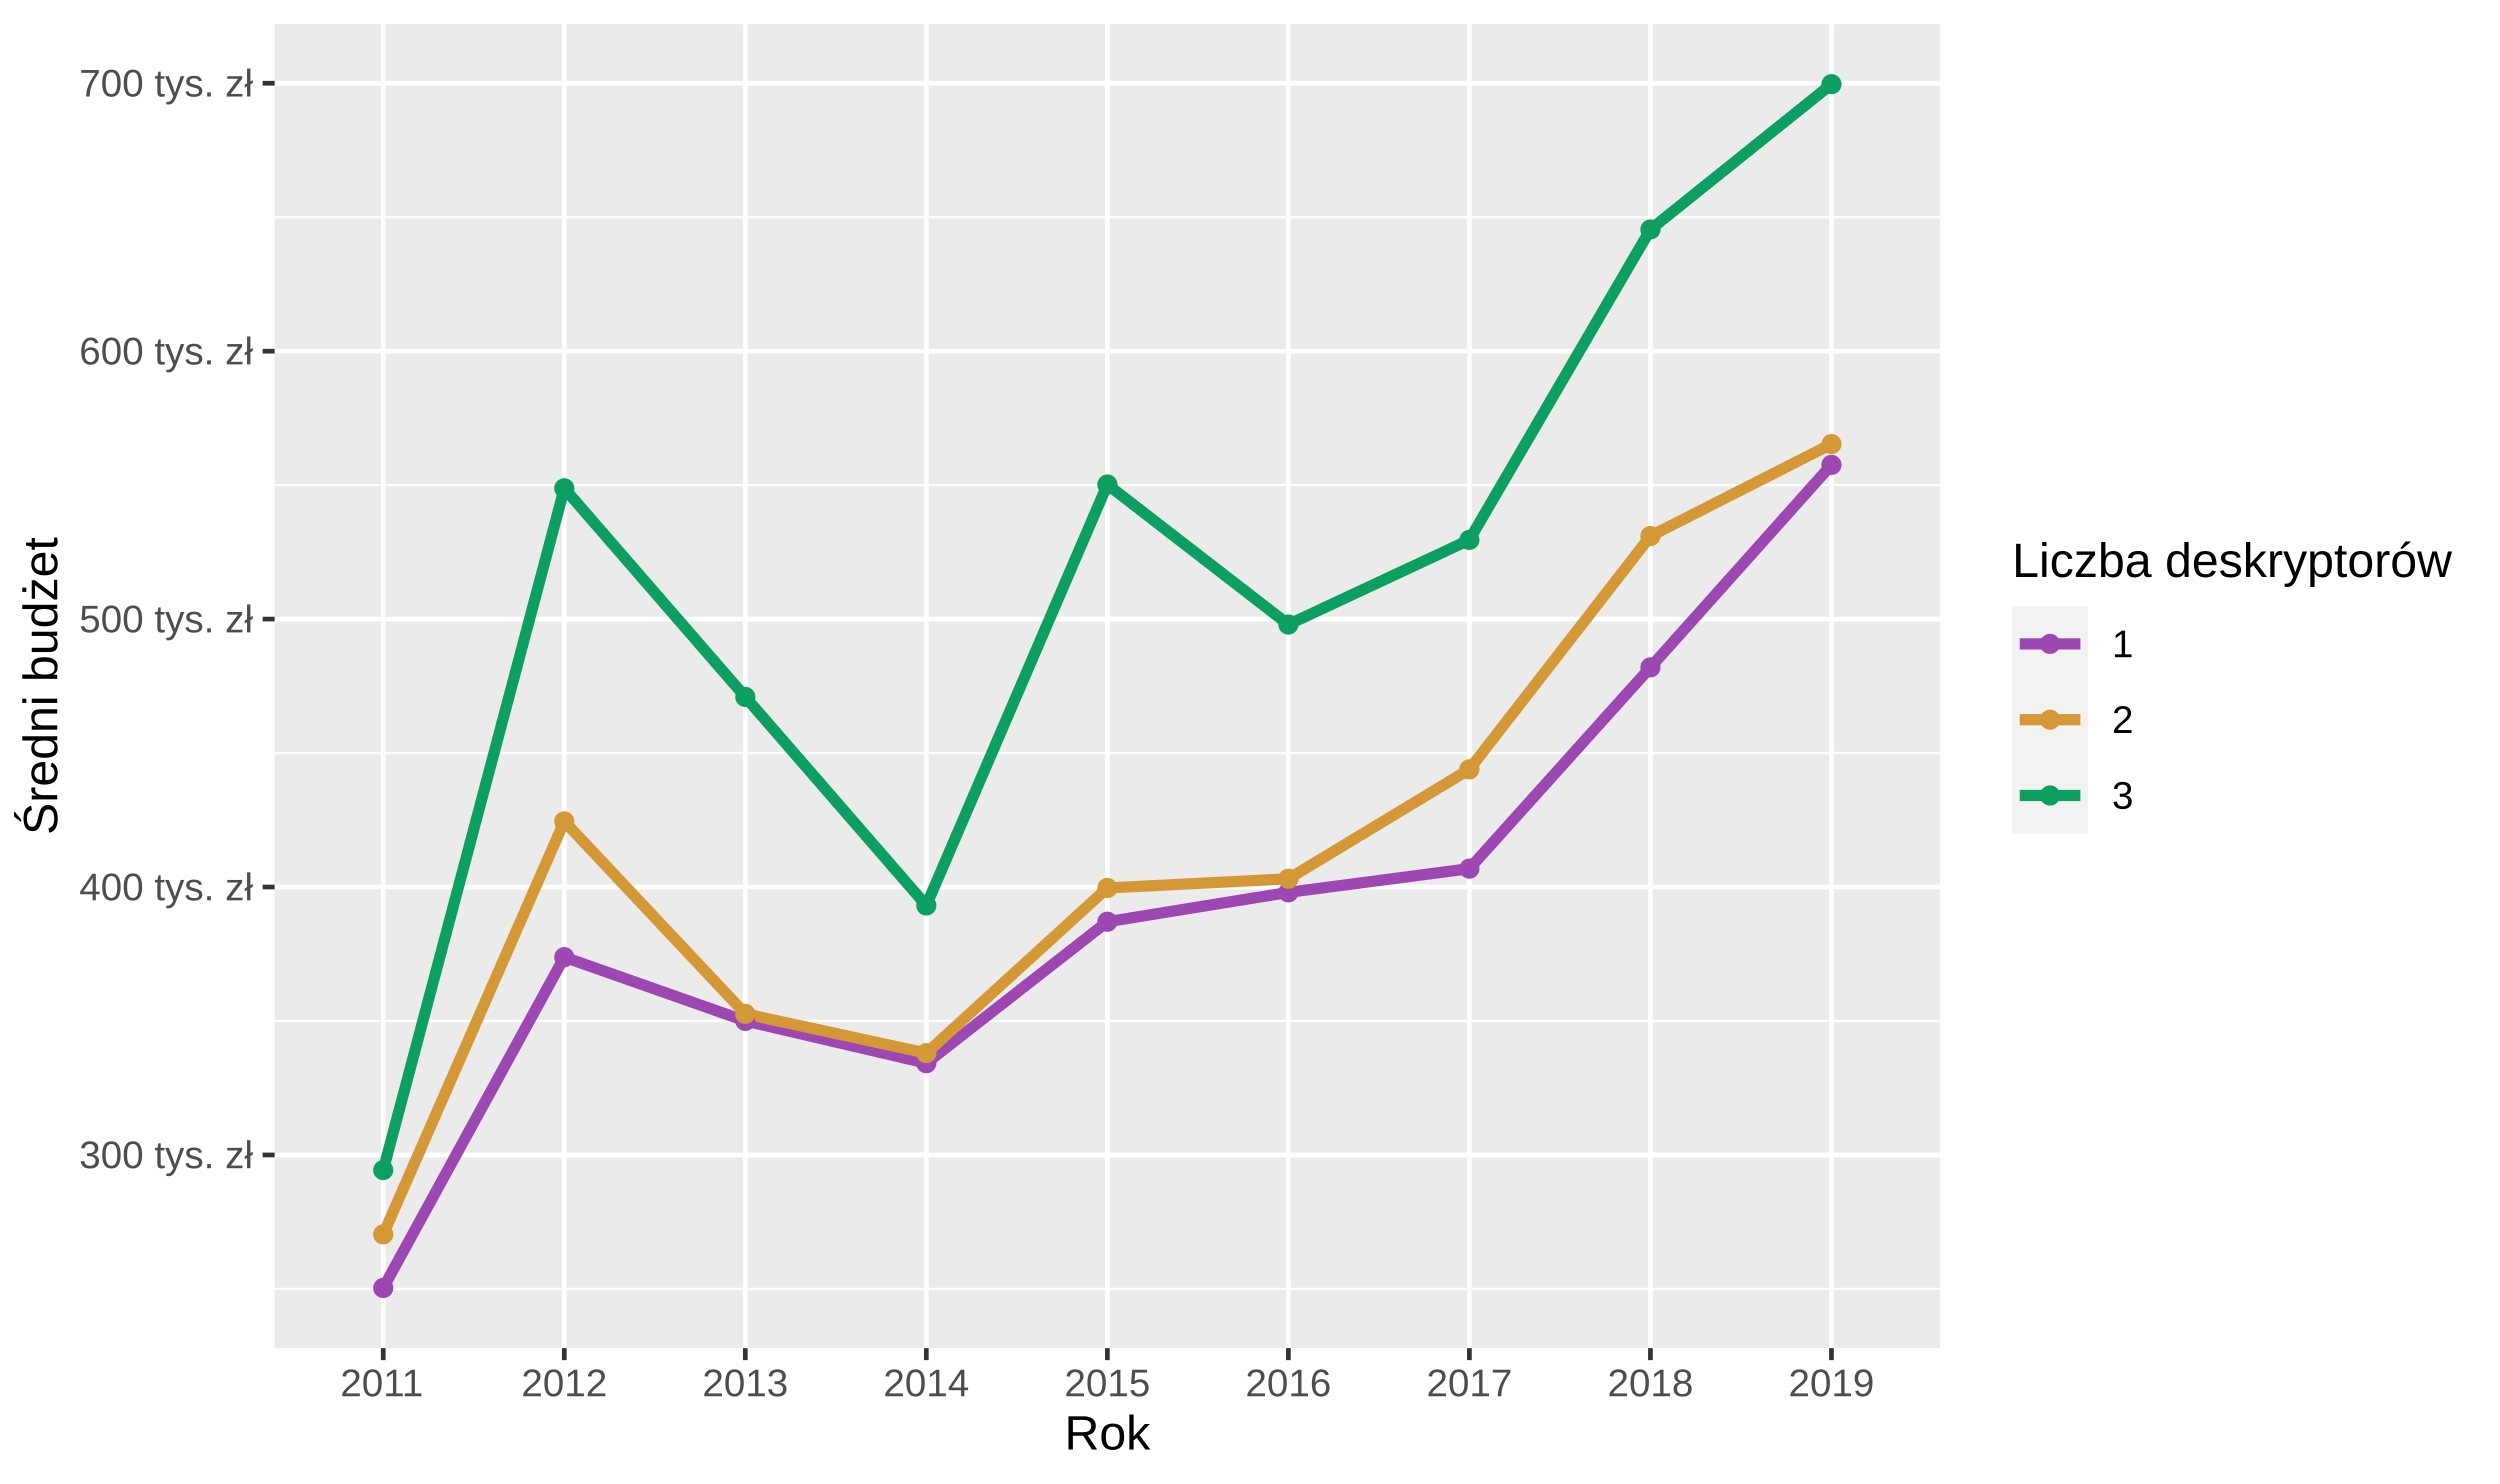
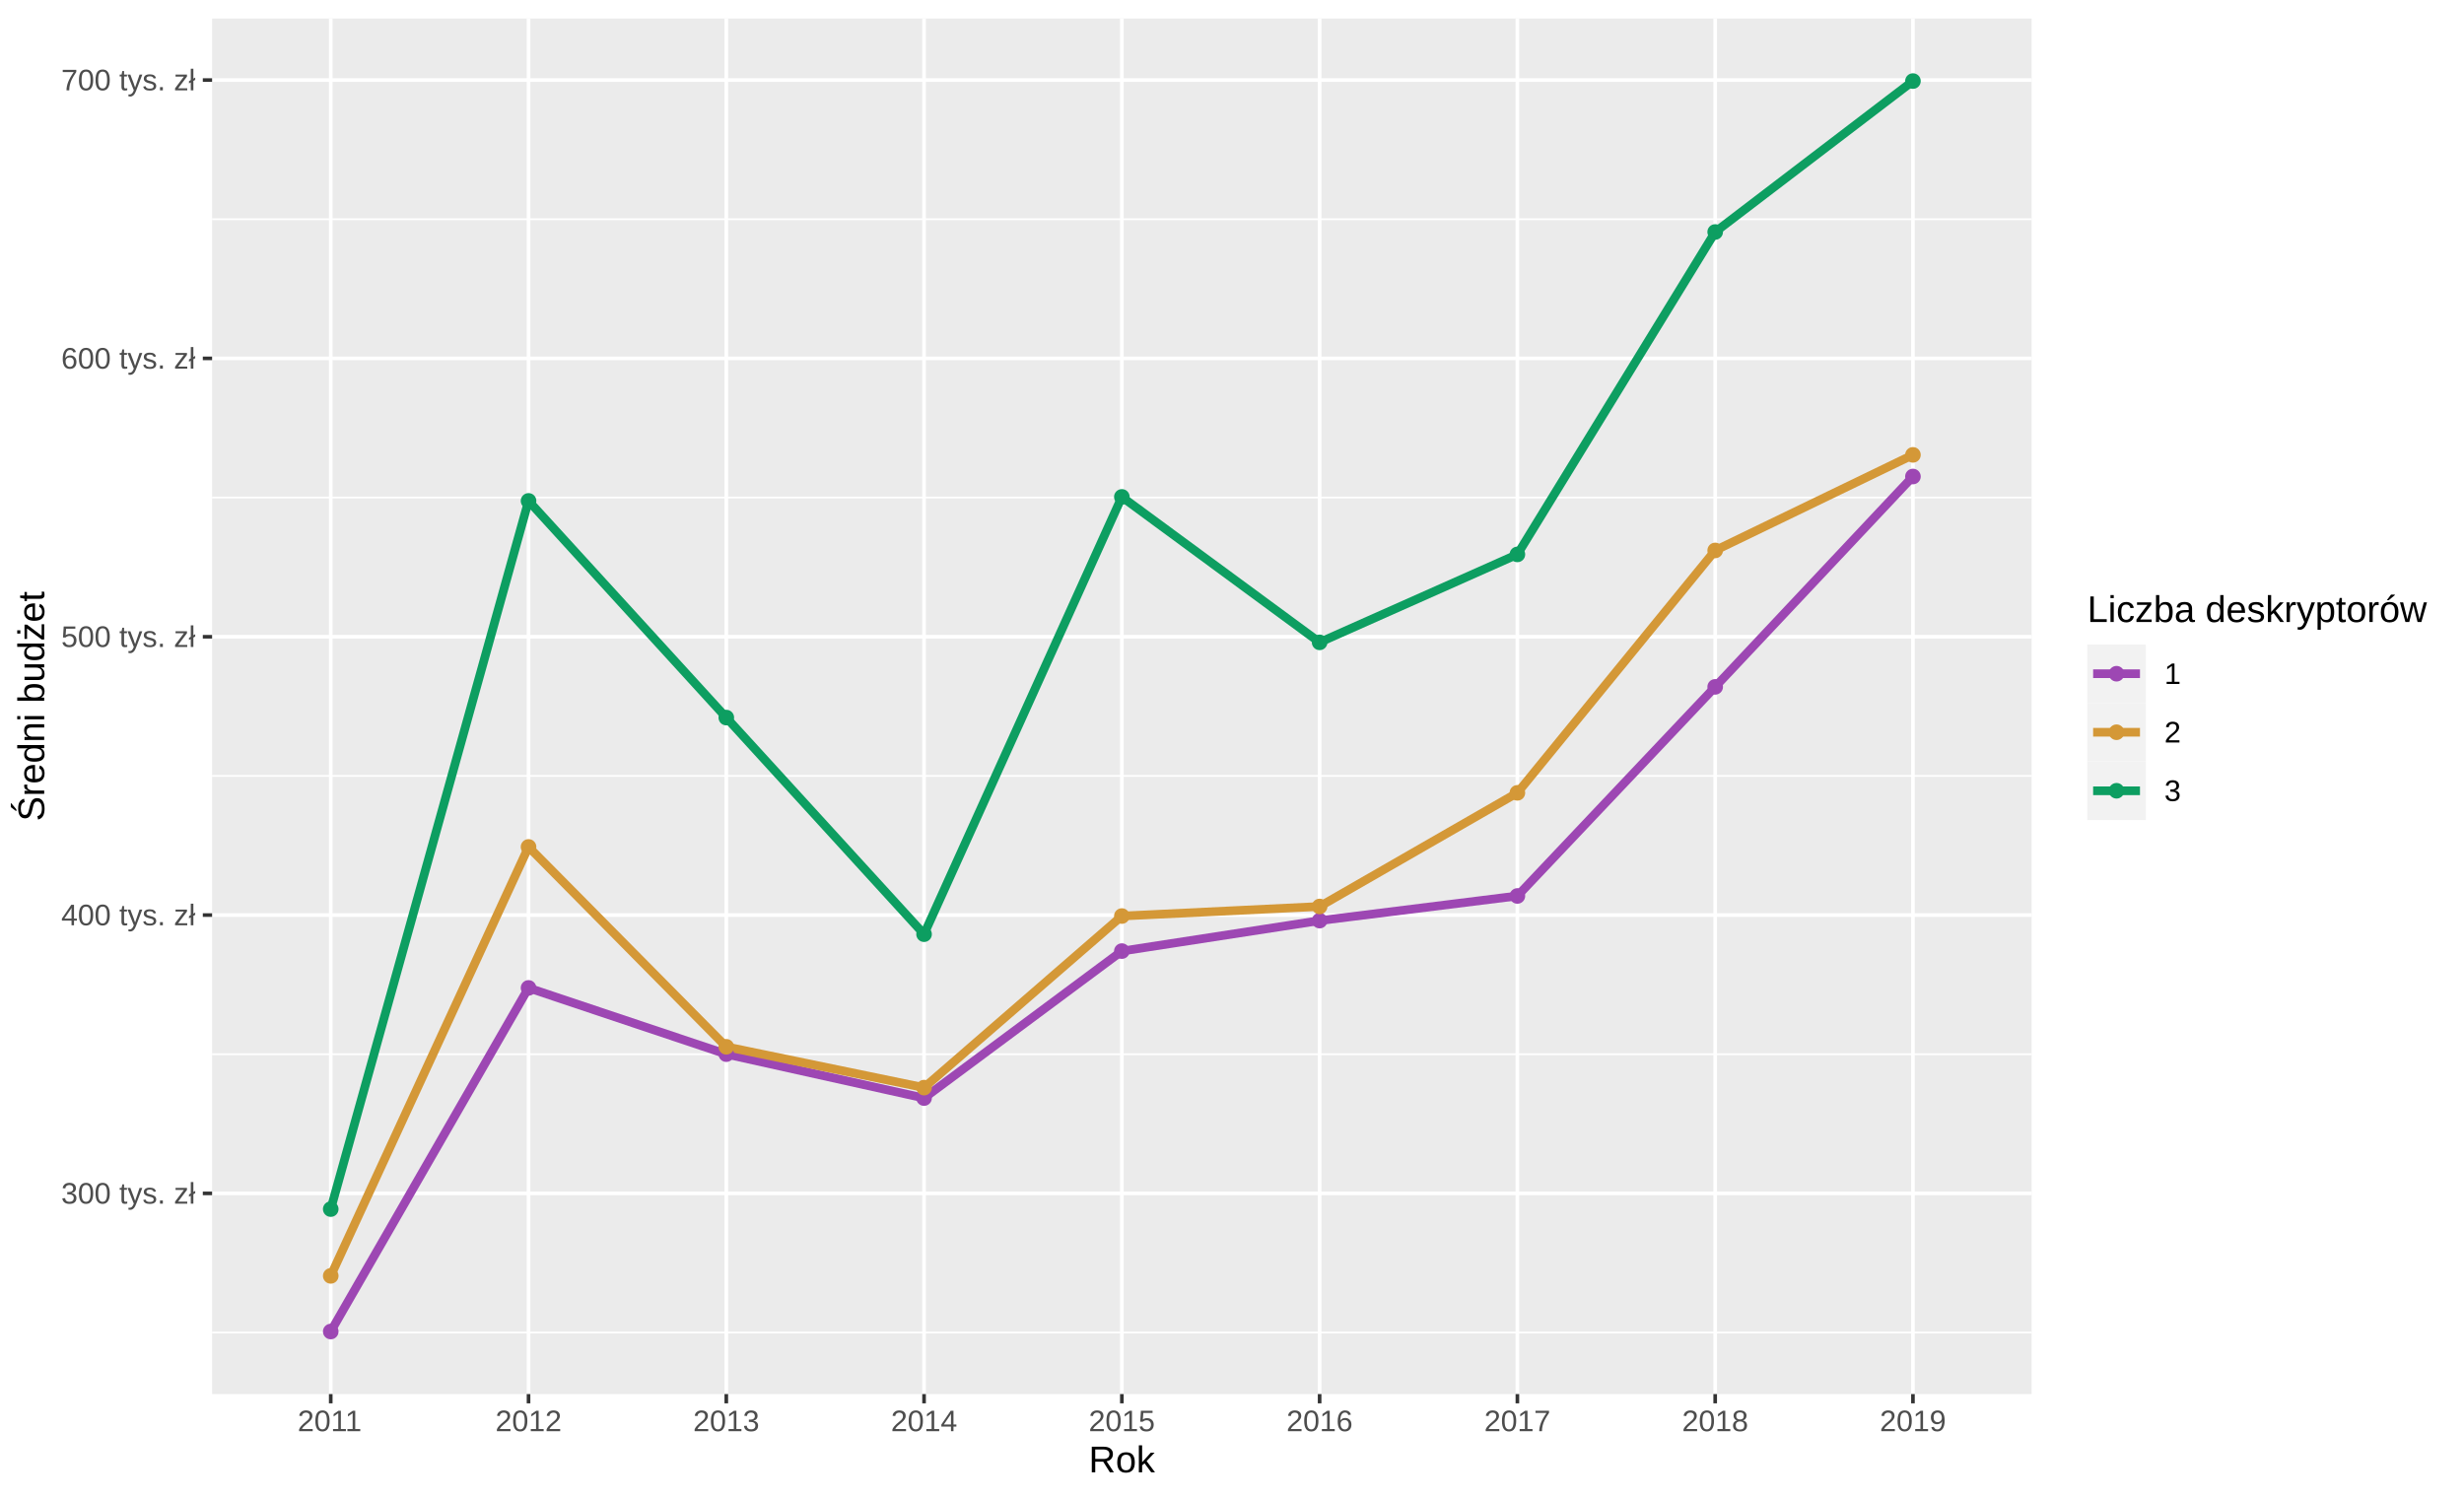
- <svg xmlns="http://www.w3.org/2000/svg" viewBox="0 0 570.00 338.25">
+ <svg xmlns="http://www.w3.org/2000/svg" viewBox="0 0 727.50 442.50">
  <defs>
    <style type="text/css">
    line, polyline, polygon, path, rect, circle {
      fill: none;
      stroke: #000000;
      stroke-linecap: round;
      stroke-linejoin: round;
      stroke-miterlimit: 10.00;
    }
  </style>
  </defs>
  <rect width="100%" height="100%" style="stroke: none; fill: #FFFFFF;" />
-   <rect x="0" y="0" width="570.00" height="338.25" style="stroke-width: 1.07; stroke: #FFFFFF; fill: #FFFFFF;" />
+   <rect x="0" y="0.00" width="727.50" height="442.50" style="stroke-width: 1.07; stroke: #FFFFFF; fill: #FFFFFF;" />
  <defs>
-     <clipPath id="cpNjIuNjJ8NDQyLjM0fDMwNy4zN3w1LjQ4">
-       <rect x="62.62" y="5.48" width="379.72" height="301.89" />
+     <clipPath id="cpNjIuNjJ8NTk5Ljg0fDQxMS42Mnw1LjQ4">
+       <rect x="62.62" y="5.48" width="537.22" height="406.14" />
    </clipPath>
  </defs>
-   <rect x="62.62" y="5.48" width="379.72" height="301.89" style="stroke-width: 1.07; stroke: none; fill: #EBEBEB;" clip-path="url(#cpNjIuNjJ8NDQyLjM0fDMwNy4zN3w1LjQ4)" />
-   <polyline points="62.62,293.87 442.34,293.87 " style="stroke-width: 0.53; stroke: #FFFFFF; stroke-linecap: butt;" clip-path="url(#cpNjIuNjJ8NDQyLjM0fDMwNy4zN3w1LjQ4)" />
-   <polyline points="62.62,232.78 442.34,232.78 " style="stroke-width: 0.53; stroke: #FFFFFF; stroke-linecap: butt;" clip-path="url(#cpNjIuNjJ8NDQyLjM0fDMwNy4zN3w1LjQ4)" />
-   <polyline points="62.62,171.70 442.34,171.70 " style="stroke-width: 0.53; stroke: #FFFFFF; stroke-linecap: butt;" clip-path="url(#cpNjIuNjJ8NDQyLjM0fDMwNy4zN3w1LjQ4)" />
-   <polyline points="62.62,110.61 442.34,110.61 " style="stroke-width: 0.53; stroke: #FFFFFF; stroke-linecap: butt;" clip-path="url(#cpNjIuNjJ8NDQyLjM0fDMwNy4zN3w1LjQ4)" />
-   <polyline points="62.62,49.52 442.34,49.52 " style="stroke-width: 0.53; stroke: #FFFFFF; stroke-linecap: butt;" clip-path="url(#cpNjIuNjJ8NDQyLjM0fDMwNy4zN3w1LjQ4)" />
-   <polyline points="62.62,263.33 442.34,263.33 " style="stroke-width: 1.07; stroke: #FFFFFF; stroke-linecap: butt;" clip-path="url(#cpNjIuNjJ8NDQyLjM0fDMwNy4zN3w1LjQ4)" />
-   <polyline points="62.62,202.24 442.34,202.24 " style="stroke-width: 1.07; stroke: #FFFFFF; stroke-linecap: butt;" clip-path="url(#cpNjIuNjJ8NDQyLjM0fDMwNy4zN3w1LjQ4)" />
-   <polyline points="62.62,141.15 442.34,141.15 " style="stroke-width: 1.07; stroke: #FFFFFF; stroke-linecap: butt;" clip-path="url(#cpNjIuNjJ8NDQyLjM0fDMwNy4zN3w1LjQ4)" />
-   <polyline points="62.62,80.07 442.34,80.07 " style="stroke-width: 1.07; stroke: #FFFFFF; stroke-linecap: butt;" clip-path="url(#cpNjIuNjJ8NDQyLjM0fDMwNy4zN3w1LjQ4)" />
-   <polyline points="62.62,18.98 442.34,18.98 " style="stroke-width: 1.07; stroke: #FFFFFF; stroke-linecap: butt;" clip-path="url(#cpNjIuNjJ8NDQyLjM0fDMwNy4zN3w1LjQ4)" />
-   <polyline points="87.38,307.37 87.38,5.48 " style="stroke-width: 1.07; stroke: #FFFFFF; stroke-linecap: butt;" clip-path="url(#cpNjIuNjJ8NDQyLjM0fDMwNy4zN3w1LjQ4)" />
-   <polyline points="128.66,307.37 128.66,5.48 " style="stroke-width: 1.07; stroke: #FFFFFF; stroke-linecap: butt;" clip-path="url(#cpNjIuNjJ8NDQyLjM0fDMwNy4zN3w1LjQ4)" />
-   <polyline points="169.93,307.37 169.93,5.48 " style="stroke-width: 1.07; stroke: #FFFFFF; stroke-linecap: butt;" clip-path="url(#cpNjIuNjJ8NDQyLjM0fDMwNy4zN3w1LjQ4)" />
-   <polyline points="211.20,307.37 211.20,5.48 " style="stroke-width: 1.07; stroke: #FFFFFF; stroke-linecap: butt;" clip-path="url(#cpNjIuNjJ8NDQyLjM0fDMwNy4zN3w1LjQ4)" />
-   <polyline points="252.48,307.37 252.48,5.48 " style="stroke-width: 1.07; stroke: #FFFFFF; stroke-linecap: butt;" clip-path="url(#cpNjIuNjJ8NDQyLjM0fDMwNy4zN3w1LjQ4)" />
-   <polyline points="293.75,307.37 293.75,5.48 " style="stroke-width: 1.07; stroke: #FFFFFF; stroke-linecap: butt;" clip-path="url(#cpNjIuNjJ8NDQyLjM0fDMwNy4zN3w1LjQ4)" />
-   <polyline points="335.02,307.37 335.02,5.48 " style="stroke-width: 1.07; stroke: #FFFFFF; stroke-linecap: butt;" clip-path="url(#cpNjIuNjJ8NDQyLjM0fDMwNy4zN3w1LjQ4)" />
-   <polyline points="376.30,307.37 376.30,5.48 " style="stroke-width: 1.07; stroke: #FFFFFF; stroke-linecap: butt;" clip-path="url(#cpNjIuNjJ8NDQyLjM0fDMwNy4zN3w1LjQ4)" />
-   <polyline points="417.57,307.37 417.57,5.48 " style="stroke-width: 1.07; stroke: #FFFFFF; stroke-linecap: butt;" clip-path="url(#cpNjIuNjJ8NDQyLjM0fDMwNy4zN3w1LjQ4)" />
-   <polyline points="87.38,293.65 128.66,218.23 169.93,232.77 211.20,242.41 252.48,210.15 293.75,203.46 335.02,198.05 376.30,152.16 417.57,105.99 " style="stroke-width: 2.56; stroke: #9D47B3; stroke-linecap: butt;" clip-path="url(#cpNjIuNjJ8NDQyLjM0fDMwNy4zN3w1LjQ4)" />
-   <polyline points="87.38,281.44 128.66,187.28 169.93,231.16 211.20,240.12 252.48,202.46 293.75,200.36 335.02,175.41 376.30,122.22 417.57,101.24 " style="stroke-width: 2.56; stroke: #D49837; stroke-linecap: butt;" clip-path="url(#cpNjIuNjJ8NDQyLjM0fDMwNy4zN3w1LjQ4)" />
-   <polyline points="87.38,266.77 128.66,111.34 169.93,158.90 211.20,206.44 252.48,110.47 293.75,142.39 335.02,123.09 376.30,52.32 417.57,19.20 " style="stroke-width: 2.56; stroke: #0D9E61; stroke-linecap: butt;" clip-path="url(#cpNjIuNjJ8NDQyLjM0fDMwNy4zN3w1LjQ4)" />
-   <circle cx="87.38" cy="293.65" r="1.95" style="stroke-width: 0.71; stroke: #9D47B3; fill: #9D47B3;" clip-path="url(#cpNjIuNjJ8NDQyLjM0fDMwNy4zN3w1LjQ4)" />
-   <circle cx="87.38" cy="281.44" r="1.95" style="stroke-width: 0.71; stroke: #D49837; fill: #D49837;" clip-path="url(#cpNjIuNjJ8NDQyLjM0fDMwNy4zN3w1LjQ4)" />
-   <circle cx="87.38" cy="266.77" r="1.95" style="stroke-width: 0.71; stroke: #0D9E61; fill: #0D9E61;" clip-path="url(#cpNjIuNjJ8NDQyLjM0fDMwNy4zN3w1LjQ4)" />
-   <circle cx="128.66" cy="218.23" r="1.95" style="stroke-width: 0.71; stroke: #9D47B3; fill: #9D47B3;" clip-path="url(#cpNjIuNjJ8NDQyLjM0fDMwNy4zN3w1LjQ4)" />
-   <circle cx="128.66" cy="187.28" r="1.95" style="stroke-width: 0.71; stroke: #D49837; fill: #D49837;" clip-path="url(#cpNjIuNjJ8NDQyLjM0fDMwNy4zN3w1LjQ4)" />
-   <circle cx="128.66" cy="111.34" r="1.95" style="stroke-width: 0.71; stroke: #0D9E61; fill: #0D9E61;" clip-path="url(#cpNjIuNjJ8NDQyLjM0fDMwNy4zN3w1LjQ4)" />
-   <circle cx="169.93" cy="232.77" r="1.95" style="stroke-width: 0.71; stroke: #9D47B3; fill: #9D47B3;" clip-path="url(#cpNjIuNjJ8NDQyLjM0fDMwNy4zN3w1LjQ4)" />
-   <circle cx="169.93" cy="231.16" r="1.95" style="stroke-width: 0.71; stroke: #D49837; fill: #D49837;" clip-path="url(#cpNjIuNjJ8NDQyLjM0fDMwNy4zN3w1LjQ4)" />
-   <circle cx="169.93" cy="158.90" r="1.95" style="stroke-width: 0.71; stroke: #0D9E61; fill: #0D9E61;" clip-path="url(#cpNjIuNjJ8NDQyLjM0fDMwNy4zN3w1LjQ4)" />
-   <circle cx="211.20" cy="242.41" r="1.95" style="stroke-width: 0.71; stroke: #9D47B3; fill: #9D47B3;" clip-path="url(#cpNjIuNjJ8NDQyLjM0fDMwNy4zN3w1LjQ4)" />
-   <circle cx="211.20" cy="240.12" r="1.95" style="stroke-width: 0.71; stroke: #D49837; fill: #D49837;" clip-path="url(#cpNjIuNjJ8NDQyLjM0fDMwNy4zN3w1LjQ4)" />
-   <circle cx="211.20" cy="206.44" r="1.95" style="stroke-width: 0.71; stroke: #0D9E61; fill: #0D9E61;" clip-path="url(#cpNjIuNjJ8NDQyLjM0fDMwNy4zN3w1LjQ4)" />
-   <circle cx="252.48" cy="210.15" r="1.95" style="stroke-width: 0.71; stroke: #9D47B3; fill: #9D47B3;" clip-path="url(#cpNjIuNjJ8NDQyLjM0fDMwNy4zN3w1LjQ4)" />
-   <circle cx="252.48" cy="202.46" r="1.95" style="stroke-width: 0.71; stroke: #D49837; fill: #D49837;" clip-path="url(#cpNjIuNjJ8NDQyLjM0fDMwNy4zN3w1LjQ4)" />
-   <circle cx="252.48" cy="110.47" r="1.95" style="stroke-width: 0.71; stroke: #0D9E61; fill: #0D9E61;" clip-path="url(#cpNjIuNjJ8NDQyLjM0fDMwNy4zN3w1LjQ4)" />
-   <circle cx="293.75" cy="203.46" r="1.95" style="stroke-width: 0.71; stroke: #9D47B3; fill: #9D47B3;" clip-path="url(#cpNjIuNjJ8NDQyLjM0fDMwNy4zN3w1LjQ4)" />
-   <circle cx="293.75" cy="200.36" r="1.95" style="stroke-width: 0.71; stroke: #D49837; fill: #D49837;" clip-path="url(#cpNjIuNjJ8NDQyLjM0fDMwNy4zN3w1LjQ4)" />
-   <circle cx="293.75" cy="142.39" r="1.95" style="stroke-width: 0.71; stroke: #0D9E61; fill: #0D9E61;" clip-path="url(#cpNjIuNjJ8NDQyLjM0fDMwNy4zN3w1LjQ4)" />
-   <circle cx="335.02" cy="198.05" r="1.95" style="stroke-width: 0.71; stroke: #9D47B3; fill: #9D47B3;" clip-path="url(#cpNjIuNjJ8NDQyLjM0fDMwNy4zN3w1LjQ4)" />
-   <circle cx="335.02" cy="175.41" r="1.95" style="stroke-width: 0.71; stroke: #D49837; fill: #D49837;" clip-path="url(#cpNjIuNjJ8NDQyLjM0fDMwNy4zN3w1LjQ4)" />
-   <circle cx="335.02" cy="123.09" r="1.95" style="stroke-width: 0.71; stroke: #0D9E61; fill: #0D9E61;" clip-path="url(#cpNjIuNjJ8NDQyLjM0fDMwNy4zN3w1LjQ4)" />
-   <circle cx="376.30" cy="152.16" r="1.95" style="stroke-width: 0.71; stroke: #9D47B3; fill: #9D47B3;" clip-path="url(#cpNjIuNjJ8NDQyLjM0fDMwNy4zN3w1LjQ4)" />
-   <circle cx="376.30" cy="122.22" r="1.95" style="stroke-width: 0.71; stroke: #D49837; fill: #D49837;" clip-path="url(#cpNjIuNjJ8NDQyLjM0fDMwNy4zN3w1LjQ4)" />
-   <circle cx="376.30" cy="52.32" r="1.95" style="stroke-width: 0.71; stroke: #0D9E61; fill: #0D9E61;" clip-path="url(#cpNjIuNjJ8NDQyLjM0fDMwNy4zN3w1LjQ4)" />
-   <circle cx="417.57" cy="105.99" r="1.95" style="stroke-width: 0.71; stroke: #9D47B3; fill: #9D47B3;" clip-path="url(#cpNjIuNjJ8NDQyLjM0fDMwNy4zN3w1LjQ4)" />
-   <circle cx="417.57" cy="101.24" r="1.95" style="stroke-width: 0.71; stroke: #D49837; fill: #D49837;" clip-path="url(#cpNjIuNjJ8NDQyLjM0fDMwNy4zN3w1LjQ4)" />
-   <circle cx="417.57" cy="19.20" r="1.95" style="stroke-width: 0.71; stroke: #0D9E61; fill: #0D9E61;" clip-path="url(#cpNjIuNjJ8NDQyLjM0fDMwNy4zN3w1LjQ4)" />
+   <rect x="62.62" y="5.48" width="537.22" height="406.14" style="stroke-width: 1.07; stroke: none; fill: #EBEBEB;" clip-path="url(#cpNjIuNjJ8NTk5Ljg0fDQxMS42Mnw1LjQ4)" />
+   <polyline points="62.62,393.46 599.84,393.46 " style="stroke-width: 0.53; stroke: #FFFFFF; stroke-linecap: butt;" clip-path="url(#cpNjIuNjJ8NTk5Ljg0fDQxMS42Mnw1LjQ4)" />
+   <polyline points="62.62,311.28 599.84,311.28 " style="stroke-width: 0.53; stroke: #FFFFFF; stroke-linecap: butt;" clip-path="url(#cpNjIuNjJ8NTk5Ljg0fDQxMS42Mnw1LjQ4)" />
+   <polyline points="62.62,229.10 599.84,229.10 " style="stroke-width: 0.53; stroke: #FFFFFF; stroke-linecap: butt;" clip-path="url(#cpNjIuNjJ8NTk5Ljg0fDQxMS42Mnw1LjQ4)" />
+   <polyline points="62.62,146.91 599.84,146.91 " style="stroke-width: 0.53; stroke: #FFFFFF; stroke-linecap: butt;" clip-path="url(#cpNjIuNjJ8NTk5Ljg0fDQxMS42Mnw1LjQ4)" />
+   <polyline points="62.62,64.73 599.84,64.73 " style="stroke-width: 0.53; stroke: #FFFFFF; stroke-linecap: butt;" clip-path="url(#cpNjIuNjJ8NTk5Ljg0fDQxMS42Mnw1LjQ4)" />
+   <polyline points="62.62,352.37 599.84,352.37 " style="stroke-width: 1.07; stroke: #FFFFFF; stroke-linecap: butt;" clip-path="url(#cpNjIuNjJ8NTk5Ljg0fDQxMS42Mnw1LjQ4)" />
+   <polyline points="62.62,270.19 599.84,270.19 " style="stroke-width: 1.07; stroke: #FFFFFF; stroke-linecap: butt;" clip-path="url(#cpNjIuNjJ8NTk5Ljg0fDQxMS42Mnw1LjQ4)" />
+   <polyline points="62.62,188.01 599.84,188.01 " style="stroke-width: 1.07; stroke: #FFFFFF; stroke-linecap: butt;" clip-path="url(#cpNjIuNjJ8NTk5Ljg0fDQxMS42Mnw1LjQ4)" />
+   <polyline points="62.62,105.82 599.84,105.82 " style="stroke-width: 1.07; stroke: #FFFFFF; stroke-linecap: butt;" clip-path="url(#cpNjIuNjJ8NTk5Ljg0fDQxMS42Mnw1LjQ4)" />
+   <polyline points="62.62,23.64 599.84,23.64 " style="stroke-width: 1.07; stroke: #FFFFFF; stroke-linecap: butt;" clip-path="url(#cpNjIuNjJ8NTk5Ljg0fDQxMS42Mnw1LjQ4)" />
+   <polyline points="97.65,411.62 97.65,5.48 " style="stroke-width: 1.07; stroke: #FFFFFF; stroke-linecap: butt;" clip-path="url(#cpNjIuNjJ8NTk5Ljg0fDQxMS42Mnw1LjQ4)" />
+   <polyline points="156.05,411.62 156.05,5.48 " style="stroke-width: 1.07; stroke: #FFFFFF; stroke-linecap: butt;" clip-path="url(#cpNjIuNjJ8NTk5Ljg0fDQxMS42Mnw1LjQ4)" />
+   <polyline points="214.44,411.62 214.44,5.48 " style="stroke-width: 1.07; stroke: #FFFFFF; stroke-linecap: butt;" clip-path="url(#cpNjIuNjJ8NTk5Ljg0fDQxMS42Mnw1LjQ4)" />
+   <polyline points="272.83,411.62 272.83,5.48 " style="stroke-width: 1.07; stroke: #FFFFFF; stroke-linecap: butt;" clip-path="url(#cpNjIuNjJ8NTk5Ljg0fDQxMS42Mnw1LjQ4)" />
+   <polyline points="331.23,411.62 331.23,5.48 " style="stroke-width: 1.07; stroke: #FFFFFF; stroke-linecap: butt;" clip-path="url(#cpNjIuNjJ8NTk5Ljg0fDQxMS42Mnw1LjQ4)" />
+   <polyline points="389.62,411.62 389.62,5.48 " style="stroke-width: 1.07; stroke: #FFFFFF; stroke-linecap: butt;" clip-path="url(#cpNjIuNjJ8NTk5Ljg0fDQxMS42Mnw1LjQ4)" />
+   <polyline points="448.01,411.62 448.01,5.48 " style="stroke-width: 1.07; stroke: #FFFFFF; stroke-linecap: butt;" clip-path="url(#cpNjIuNjJ8NTk5Ljg0fDQxMS42Mnw1LjQ4)" />
+   <polyline points="506.41,411.62 506.41,5.48 " style="stroke-width: 1.07; stroke: #FFFFFF; stroke-linecap: butt;" clip-path="url(#cpNjIuNjJ8NTk5Ljg0fDQxMS42Mnw1LjQ4)" />
+   <polyline points="564.80,411.62 564.80,5.48 " style="stroke-width: 1.07; stroke: #FFFFFF; stroke-linecap: butt;" clip-path="url(#cpNjIuNjJ8NTk5Ljg0fDQxMS42Mnw1LjQ4)" />
+   <polyline points="97.65,393.16 156.05,291.70 214.44,311.26 272.83,324.23 331.23,280.83 389.62,271.83 448.01,264.55 506.41,202.81 564.80,140.70 " style="stroke-width: 2.56; stroke: #9D47B3; stroke-linecap: butt;" clip-path="url(#cpNjIuNjJ8NTk5Ljg0fDQxMS42Mnw1LjQ4)" />
+   <polyline points="97.65,376.73 156.05,250.07 214.44,309.09 272.83,321.14 331.23,270.48 389.62,267.66 448.01,234.10 506.41,162.53 564.80,134.31 " style="stroke-width: 2.56; stroke: #D49837; stroke-linecap: butt;" clip-path="url(#cpNjIuNjJ8NTk5Ljg0fDQxMS42Mnw1LjQ4)" />
+   <polyline points="97.65,357.01 156.05,147.90 214.44,211.88 272.83,275.84 331.23,146.72 389.62,189.67 448.01,163.70 506.41,68.50 564.80,23.94 " style="stroke-width: 2.56; stroke: #0D9E61; stroke-linecap: butt;" clip-path="url(#cpNjIuNjJ8NTk5Ljg0fDQxMS42Mnw1LjQ4)" />
+   <circle cx="97.65" cy="393.16" r="1.95" style="stroke-width: 0.71; stroke: #9D47B3; fill: #9D47B3;" clip-path="url(#cpNjIuNjJ8NTk5Ljg0fDQxMS42Mnw1LjQ4)" />
+   <circle cx="97.65" cy="376.73" r="1.95" style="stroke-width: 0.71; stroke: #D49837; fill: #D49837;" clip-path="url(#cpNjIuNjJ8NTk5Ljg0fDQxMS42Mnw1LjQ4)" />
+   <circle cx="97.65" cy="357.01" r="1.95" style="stroke-width: 0.71; stroke: #0D9E61; fill: #0D9E61;" clip-path="url(#cpNjIuNjJ8NTk5Ljg0fDQxMS42Mnw1LjQ4)" />
+   <circle cx="156.05" cy="291.70" r="1.95" style="stroke-width: 0.71; stroke: #9D47B3; fill: #9D47B3;" clip-path="url(#cpNjIuNjJ8NTk5Ljg0fDQxMS42Mnw1LjQ4)" />
+   <circle cx="156.05" cy="250.07" r="1.95" style="stroke-width: 0.71; stroke: #D49837; fill: #D49837;" clip-path="url(#cpNjIuNjJ8NTk5Ljg0fDQxMS42Mnw1LjQ4)" />
+   <circle cx="156.05" cy="147.90" r="1.95" style="stroke-width: 0.71; stroke: #0D9E61; fill: #0D9E61;" clip-path="url(#cpNjIuNjJ8NTk5Ljg0fDQxMS42Mnw1LjQ4)" />
+   <circle cx="214.44" cy="311.26" r="1.95" style="stroke-width: 0.71; stroke: #9D47B3; fill: #9D47B3;" clip-path="url(#cpNjIuNjJ8NTk5Ljg0fDQxMS42Mnw1LjQ4)" />
+   <circle cx="214.44" cy="309.09" r="1.95" style="stroke-width: 0.71; stroke: #D49837; fill: #D49837;" clip-path="url(#cpNjIuNjJ8NTk5Ljg0fDQxMS42Mnw1LjQ4)" />
+   <circle cx="214.44" cy="211.88" r="1.95" style="stroke-width: 0.71; stroke: #0D9E61; fill: #0D9E61;" clip-path="url(#cpNjIuNjJ8NTk5Ljg0fDQxMS42Mnw1LjQ4)" />
+   <circle cx="272.83" cy="324.23" r="1.95" style="stroke-width: 0.71; stroke: #9D47B3; fill: #9D47B3;" clip-path="url(#cpNjIuNjJ8NTk5Ljg0fDQxMS42Mnw1LjQ4)" />
+   <circle cx="272.83" cy="321.14" r="1.95" style="stroke-width: 0.71; stroke: #D49837; fill: #D49837;" clip-path="url(#cpNjIuNjJ8NTk5Ljg0fDQxMS42Mnw1LjQ4)" />
+   <circle cx="272.83" cy="275.84" r="1.95" style="stroke-width: 0.71; stroke: #0D9E61; fill: #0D9E61;" clip-path="url(#cpNjIuNjJ8NTk5Ljg0fDQxMS42Mnw1LjQ4)" />
+   <circle cx="331.23" cy="280.83" r="1.95" style="stroke-width: 0.71; stroke: #9D47B3; fill: #9D47B3;" clip-path="url(#cpNjIuNjJ8NTk5Ljg0fDQxMS42Mnw1LjQ4)" />
+   <circle cx="331.23" cy="270.48" r="1.95" style="stroke-width: 0.71; stroke: #D49837; fill: #D49837;" clip-path="url(#cpNjIuNjJ8NTk5Ljg0fDQxMS42Mnw1LjQ4)" />
+   <circle cx="331.23" cy="146.72" r="1.95" style="stroke-width: 0.71; stroke: #0D9E61; fill: #0D9E61;" clip-path="url(#cpNjIuNjJ8NTk5Ljg0fDQxMS42Mnw1LjQ4)" />
+   <circle cx="389.62" cy="271.83" r="1.95" style="stroke-width: 0.71; stroke: #9D47B3; fill: #9D47B3;" clip-path="url(#cpNjIuNjJ8NTk5Ljg0fDQxMS42Mnw1LjQ4)" />
+   <circle cx="389.62" cy="267.66" r="1.95" style="stroke-width: 0.71; stroke: #D49837; fill: #D49837;" clip-path="url(#cpNjIuNjJ8NTk5Ljg0fDQxMS42Mnw1LjQ4)" />
+   <circle cx="389.62" cy="189.67" r="1.95" style="stroke-width: 0.71; stroke: #0D9E61; fill: #0D9E61;" clip-path="url(#cpNjIuNjJ8NTk5Ljg0fDQxMS42Mnw1LjQ4)" />
+   <circle cx="448.01" cy="264.55" r="1.95" style="stroke-width: 0.71; stroke: #9D47B3; fill: #9D47B3;" clip-path="url(#cpNjIuNjJ8NTk5Ljg0fDQxMS42Mnw1LjQ4)" />
+   <circle cx="448.01" cy="234.10" r="1.95" style="stroke-width: 0.71; stroke: #D49837; fill: #D49837;" clip-path="url(#cpNjIuNjJ8NTk5Ljg0fDQxMS42Mnw1LjQ4)" />
+   <circle cx="448.01" cy="163.70" r="1.95" style="stroke-width: 0.71; stroke: #0D9E61; fill: #0D9E61;" clip-path="url(#cpNjIuNjJ8NTk5Ljg0fDQxMS42Mnw1LjQ4)" />
+   <circle cx="506.41" cy="202.81" r="1.95" style="stroke-width: 0.71; stroke: #9D47B3; fill: #9D47B3;" clip-path="url(#cpNjIuNjJ8NTk5Ljg0fDQxMS42Mnw1LjQ4)" />
+   <circle cx="506.41" cy="162.53" r="1.95" style="stroke-width: 0.71; stroke: #D49837; fill: #D49837;" clip-path="url(#cpNjIuNjJ8NTk5Ljg0fDQxMS42Mnw1LjQ4)" />
+   <circle cx="506.41" cy="68.50" r="1.95" style="stroke-width: 0.71; stroke: #0D9E61; fill: #0D9E61;" clip-path="url(#cpNjIuNjJ8NTk5Ljg0fDQxMS42Mnw1LjQ4)" />
+   <circle cx="564.80" cy="140.70" r="1.95" style="stroke-width: 0.71; stroke: #9D47B3; fill: #9D47B3;" clip-path="url(#cpNjIuNjJ8NTk5Ljg0fDQxMS42Mnw1LjQ4)" />
+   <circle cx="564.80" cy="134.31" r="1.95" style="stroke-width: 0.71; stroke: #D49837; fill: #D49837;" clip-path="url(#cpNjIuNjJ8NTk5Ljg0fDQxMS42Mnw1LjQ4)" />
+   <circle cx="564.80" cy="23.94" r="1.95" style="stroke-width: 0.71; stroke: #0D9E61; fill: #0D9E61;" clip-path="url(#cpNjIuNjJ8NTk5Ljg0fDQxMS42Mnw1LjQ4)" />
  <defs>
-     <clipPath id="cpMC4wMHw1NzAuMDB8MzM4LjI1fDAuMDA=">
-       <rect x="0.00" y="0.00" width="570.00" height="338.25" />
+     <clipPath id="cpMC4wMHw3MjcuNTB8NDQyLjUwfDAuMDA=">
+       <rect x="0.00" y="0.00" width="727.50" height="442.50" />
    </clipPath>
  </defs>
-   <g clip-path="url(#cpMC4wMHw1NzAuMDB8MzM4LjI1fDAuMDA=)">
-     <text x="18.07" y="266.35" style="font-size: 8.80px; fill: #4D4D4D; font-family: Liberation Sans;" textLength="39.62px" lengthAdjust="spacingAndGlyphs">300 tys. zł</text>
+   <g clip-path="url(#cpMC4wMHw3MjcuNTB8NDQyLjUwfDAuMDA=)">
+     <text x="18.07" y="355.40" style="font-size: 8.80px; fill: #4D4D4D; font-family: Liberation Sans;" textLength="39.62px" lengthAdjust="spacingAndGlyphs">300 tys. zł</text>
  </g>
-   <g clip-path="url(#cpMC4wMHw1NzAuMDB8MzM4LjI1fDAuMDA=)">
-     <text x="18.07" y="205.27" style="font-size: 8.80px; fill: #4D4D4D; font-family: Liberation Sans;" textLength="39.62px" lengthAdjust="spacingAndGlyphs">400 tys. zł</text>
+   <g clip-path="url(#cpMC4wMHw3MjcuNTB8NDQyLjUwfDAuMDA=)">
+     <text x="18.07" y="273.21" style="font-size: 8.80px; fill: #4D4D4D; font-family: Liberation Sans;" textLength="39.62px" lengthAdjust="spacingAndGlyphs">400 tys. zł</text>
  </g>
-   <g clip-path="url(#cpMC4wMHw1NzAuMDB8MzM4LjI1fDAuMDA=)">
-     <text x="18.07" y="144.18" style="font-size: 8.80px; fill: #4D4D4D; font-family: Liberation Sans;" textLength="39.62px" lengthAdjust="spacingAndGlyphs">500 tys. zł</text>
+   <g clip-path="url(#cpMC4wMHw3MjcuNTB8NDQyLjUwfDAuMDA=)">
+     <text x="18.07" y="191.03" style="font-size: 8.80px; fill: #4D4D4D; font-family: Liberation Sans;" textLength="39.62px" lengthAdjust="spacingAndGlyphs">500 tys. zł</text>
  </g>
-   <g clip-path="url(#cpMC4wMHw1NzAuMDB8MzM4LjI1fDAuMDA=)">
-     <text x="18.07" y="83.09" style="font-size: 8.80px; fill: #4D4D4D; font-family: Liberation Sans;" textLength="39.62px" lengthAdjust="spacingAndGlyphs">600 tys. zł</text>
+   <g clip-path="url(#cpMC4wMHw3MjcuNTB8NDQyLjUwfDAuMDA=)">
+     <text x="18.07" y="108.85" style="font-size: 8.80px; fill: #4D4D4D; font-family: Liberation Sans;" textLength="39.62px" lengthAdjust="spacingAndGlyphs">600 tys. zł</text>
  </g>
-   <g clip-path="url(#cpMC4wMHw1NzAuMDB8MzM4LjI1fDAuMDA=)">
-     <text x="18.07" y="22.01" style="font-size: 8.80px; fill: #4D4D4D; font-family: Liberation Sans;" textLength="39.62px" lengthAdjust="spacingAndGlyphs">700 tys. zł</text>
+   <g clip-path="url(#cpMC4wMHw3MjcuNTB8NDQyLjUwfDAuMDA=)">
+     <text x="18.07" y="26.67" style="font-size: 8.80px; fill: #4D4D4D; font-family: Liberation Sans;" textLength="39.62px" lengthAdjust="spacingAndGlyphs">700 tys. zł</text>
  </g>
-   <polyline points="59.88,263.33 62.62,263.33 " style="stroke-width: 1.07; stroke: #333333; stroke-linecap: butt;" clip-path="url(#cpMC4wMHw1NzAuMDB8MzM4LjI1fDAuMDA=)" />
-   <polyline points="59.88,202.24 62.62,202.24 " style="stroke-width: 1.07; stroke: #333333; stroke-linecap: butt;" clip-path="url(#cpMC4wMHw1NzAuMDB8MzM4LjI1fDAuMDA=)" />
-   <polyline points="59.88,141.15 62.62,141.15 " style="stroke-width: 1.07; stroke: #333333; stroke-linecap: butt;" clip-path="url(#cpMC4wMHw1NzAuMDB8MzM4LjI1fDAuMDA=)" />
-   <polyline points="59.88,80.07 62.62,80.07 " style="stroke-width: 1.07; stroke: #333333; stroke-linecap: butt;" clip-path="url(#cpMC4wMHw1NzAuMDB8MzM4LjI1fDAuMDA=)" />
-   <polyline points="59.88,18.98 62.62,18.98 " style="stroke-width: 1.07; stroke: #333333; stroke-linecap: butt;" clip-path="url(#cpMC4wMHw1NzAuMDB8MzM4LjI1fDAuMDA=)" />
-   <polyline points="87.38,310.11 87.38,307.37 " style="stroke-width: 1.07; stroke: #333333; stroke-linecap: butt;" clip-path="url(#cpMC4wMHw1NzAuMDB8MzM4LjI1fDAuMDA=)" />
-   <polyline points="128.66,310.11 128.66,307.37 " style="stroke-width: 1.07; stroke: #333333; stroke-linecap: butt;" clip-path="url(#cpMC4wMHw1NzAuMDB8MzM4LjI1fDAuMDA=)" />
-   <polyline points="169.93,310.11 169.93,307.37 " style="stroke-width: 1.07; stroke: #333333; stroke-linecap: butt;" clip-path="url(#cpMC4wMHw1NzAuMDB8MzM4LjI1fDAuMDA=)" />
-   <polyline points="211.20,310.11 211.20,307.37 " style="stroke-width: 1.07; stroke: #333333; stroke-linecap: butt;" clip-path="url(#cpMC4wMHw1NzAuMDB8MzM4LjI1fDAuMDA=)" />
-   <polyline points="252.48,310.11 252.48,307.37 " style="stroke-width: 1.07; stroke: #333333; stroke-linecap: butt;" clip-path="url(#cpMC4wMHw1NzAuMDB8MzM4LjI1fDAuMDA=)" />
-   <polyline points="293.75,310.11 293.75,307.37 " style="stroke-width: 1.07; stroke: #333333; stroke-linecap: butt;" clip-path="url(#cpMC4wMHw1NzAuMDB8MzM4LjI1fDAuMDA=)" />
-   <polyline points="335.02,310.11 335.02,307.37 " style="stroke-width: 1.07; stroke: #333333; stroke-linecap: butt;" clip-path="url(#cpMC4wMHw1NzAuMDB8MzM4LjI1fDAuMDA=)" />
-   <polyline points="376.30,310.11 376.30,307.37 " style="stroke-width: 1.07; stroke: #333333; stroke-linecap: butt;" clip-path="url(#cpMC4wMHw1NzAuMDB8MzM4LjI1fDAuMDA=)" />
-   <polyline points="417.57,310.11 417.57,307.37 " style="stroke-width: 1.07; stroke: #333333; stroke-linecap: butt;" clip-path="url(#cpMC4wMHw1NzAuMDB8MzM4LjI1fDAuMDA=)" />
-   <g clip-path="url(#cpMC4wMHw1NzAuMDB8MzM4LjI1fDAuMDA=)">
-     <text x="77.59" y="318.35" style="font-size: 8.80px; fill: #4D4D4D; font-family: Liberation Sans;" textLength="19.58px" lengthAdjust="spacingAndGlyphs">2011</text>
+   <polyline points="59.88,352.37 62.62,352.37 " style="stroke-width: 1.07; stroke: #333333; stroke-linecap: butt;" clip-path="url(#cpMC4wMHw3MjcuNTB8NDQyLjUwfDAuMDA=)" />
+   <polyline points="59.88,270.19 62.62,270.19 " style="stroke-width: 1.07; stroke: #333333; stroke-linecap: butt;" clip-path="url(#cpMC4wMHw3MjcuNTB8NDQyLjUwfDAuMDA=)" />
+   <polyline points="59.88,188.01 62.62,188.01 " style="stroke-width: 1.07; stroke: #333333; stroke-linecap: butt;" clip-path="url(#cpMC4wMHw3MjcuNTB8NDQyLjUwfDAuMDA=)" />
+   <polyline points="59.88,105.82 62.62,105.82 " style="stroke-width: 1.07; stroke: #333333; stroke-linecap: butt;" clip-path="url(#cpMC4wMHw3MjcuNTB8NDQyLjUwfDAuMDA=)" />
+   <polyline points="59.88,23.64 62.62,23.64 " style="stroke-width: 1.07; stroke: #333333; stroke-linecap: butt;" clip-path="url(#cpMC4wMHw3MjcuNTB8NDQyLjUwfDAuMDA=)" />
+   <polyline points="97.65,414.36 97.65,411.62 " style="stroke-width: 1.07; stroke: #333333; stroke-linecap: butt;" clip-path="url(#cpMC4wMHw3MjcuNTB8NDQyLjUwfDAuMDA=)" />
+   <polyline points="156.05,414.36 156.05,411.62 " style="stroke-width: 1.07; stroke: #333333; stroke-linecap: butt;" clip-path="url(#cpMC4wMHw3MjcuNTB8NDQyLjUwfDAuMDA=)" />
+   <polyline points="214.44,414.36 214.44,411.62 " style="stroke-width: 1.07; stroke: #333333; stroke-linecap: butt;" clip-path="url(#cpMC4wMHw3MjcuNTB8NDQyLjUwfDAuMDA=)" />
+   <polyline points="272.83,414.36 272.83,411.62 " style="stroke-width: 1.07; stroke: #333333; stroke-linecap: butt;" clip-path="url(#cpMC4wMHw3MjcuNTB8NDQyLjUwfDAuMDA=)" />
+   <polyline points="331.23,414.36 331.23,411.62 " style="stroke-width: 1.07; stroke: #333333; stroke-linecap: butt;" clip-path="url(#cpMC4wMHw3MjcuNTB8NDQyLjUwfDAuMDA=)" />
+   <polyline points="389.62,414.36 389.62,411.62 " style="stroke-width: 1.07; stroke: #333333; stroke-linecap: butt;" clip-path="url(#cpMC4wMHw3MjcuNTB8NDQyLjUwfDAuMDA=)" />
+   <polyline points="448.01,414.36 448.01,411.62 " style="stroke-width: 1.07; stroke: #333333; stroke-linecap: butt;" clip-path="url(#cpMC4wMHw3MjcuNTB8NDQyLjUwfDAuMDA=)" />
+   <polyline points="506.41,414.36 506.41,411.62 " style="stroke-width: 1.07; stroke: #333333; stroke-linecap: butt;" clip-path="url(#cpMC4wMHw3MjcuNTB8NDQyLjUwfDAuMDA=)" />
+   <polyline points="564.80,414.36 564.80,411.62 " style="stroke-width: 1.07; stroke: #333333; stroke-linecap: butt;" clip-path="url(#cpMC4wMHw3MjcuNTB8NDQyLjUwfDAuMDA=)" />
+   <g clip-path="url(#cpMC4wMHw3MjcuNTB8NDQyLjUwfDAuMDA=)">
+     <text x="87.87" y="422.60" style="font-size: 8.80px; fill: #4D4D4D; font-family: Liberation Sans;" textLength="19.58px" lengthAdjust="spacingAndGlyphs">2011</text>
  </g>
-   <g clip-path="url(#cpMC4wMHw1NzAuMDB8MzM4LjI1fDAuMDA=)">
-     <text x="118.87" y="318.35" style="font-size: 8.80px; fill: #4D4D4D; font-family: Liberation Sans;" textLength="19.58px" lengthAdjust="spacingAndGlyphs">2012</text>
+   <g clip-path="url(#cpMC4wMHw3MjcuNTB8NDQyLjUwfDAuMDA=)">
+     <text x="146.26" y="422.60" style="font-size: 8.80px; fill: #4D4D4D; font-family: Liberation Sans;" textLength="19.58px" lengthAdjust="spacingAndGlyphs">2012</text>
  </g>
-   <g clip-path="url(#cpMC4wMHw1NzAuMDB8MzM4LjI1fDAuMDA=)">
-     <text x="160.14" y="318.35" style="font-size: 8.80px; fill: #4D4D4D; font-family: Liberation Sans;" textLength="19.58px" lengthAdjust="spacingAndGlyphs">2013</text>
+   <g clip-path="url(#cpMC4wMHw3MjcuNTB8NDQyLjUwfDAuMDA=)">
+     <text x="204.65" y="422.60" style="font-size: 8.80px; fill: #4D4D4D; font-family: Liberation Sans;" textLength="19.58px" lengthAdjust="spacingAndGlyphs">2013</text>
  </g>
-   <g clip-path="url(#cpMC4wMHw1NzAuMDB8MzM4LjI1fDAuMDA=)">
-     <text x="201.41" y="318.35" style="font-size: 8.80px; fill: #4D4D4D; font-family: Liberation Sans;" textLength="19.58px" lengthAdjust="spacingAndGlyphs">2014</text>
+   <g clip-path="url(#cpMC4wMHw3MjcuNTB8NDQyLjUwfDAuMDA=)">
+     <text x="263.05" y="422.60" style="font-size: 8.80px; fill: #4D4D4D; font-family: Liberation Sans;" textLength="19.58px" lengthAdjust="spacingAndGlyphs">2014</text>
  </g>
-   <g clip-path="url(#cpMC4wMHw1NzAuMDB8MzM4LjI1fDAuMDA=)">
-     <text x="242.69" y="318.35" style="font-size: 8.80px; fill: #4D4D4D; font-family: Liberation Sans;" textLength="19.58px" lengthAdjust="spacingAndGlyphs">2015</text>
+   <g clip-path="url(#cpMC4wMHw3MjcuNTB8NDQyLjUwfDAuMDA=)">
+     <text x="321.44" y="422.60" style="font-size: 8.80px; fill: #4D4D4D; font-family: Liberation Sans;" textLength="19.58px" lengthAdjust="spacingAndGlyphs">2015</text>
  </g>
-   <g clip-path="url(#cpMC4wMHw1NzAuMDB8MzM4LjI1fDAuMDA=)">
-     <text x="283.96" y="318.35" style="font-size: 8.80px; fill: #4D4D4D; font-family: Liberation Sans;" textLength="19.58px" lengthAdjust="spacingAndGlyphs">2016</text>
+   <g clip-path="url(#cpMC4wMHw3MjcuNTB8NDQyLjUwfDAuMDA=)">
+     <text x="379.83" y="422.60" style="font-size: 8.80px; fill: #4D4D4D; font-family: Liberation Sans;" textLength="19.58px" lengthAdjust="spacingAndGlyphs">2016</text>
  </g>
-   <g clip-path="url(#cpMC4wMHw1NzAuMDB8MzM4LjI1fDAuMDA=)">
-     <text x="325.24" y="318.35" style="font-size: 8.80px; fill: #4D4D4D; font-family: Liberation Sans;" textLength="19.58px" lengthAdjust="spacingAndGlyphs">2017</text>
+   <g clip-path="url(#cpMC4wMHw3MjcuNTB8NDQyLjUwfDAuMDA=)">
+     <text x="438.22" y="422.60" style="font-size: 8.80px; fill: #4D4D4D; font-family: Liberation Sans;" textLength="19.58px" lengthAdjust="spacingAndGlyphs">2017</text>
  </g>
-   <g clip-path="url(#cpMC4wMHw1NzAuMDB8MzM4LjI1fDAuMDA=)">
-     <text x="366.51" y="318.35" style="font-size: 8.80px; fill: #4D4D4D; font-family: Liberation Sans;" textLength="19.58px" lengthAdjust="spacingAndGlyphs">2018</text>
+   <g clip-path="url(#cpMC4wMHw3MjcuNTB8NDQyLjUwfDAuMDA=)">
+     <text x="496.62" y="422.60" style="font-size: 8.80px; fill: #4D4D4D; font-family: Liberation Sans;" textLength="19.58px" lengthAdjust="spacingAndGlyphs">2018</text>
  </g>
-   <g clip-path="url(#cpMC4wMHw1NzAuMDB8MzM4LjI1fDAuMDA=)">
-     <text x="407.78" y="318.35" style="font-size: 8.80px; fill: #4D4D4D; font-family: Liberation Sans;" textLength="19.58px" lengthAdjust="spacingAndGlyphs">2019</text>
+   <g clip-path="url(#cpMC4wMHw3MjcuNTB8NDQyLjUwfDAuMDA=)">
+     <text x="555.01" y="422.60" style="font-size: 8.80px; fill: #4D4D4D; font-family: Liberation Sans;" textLength="19.58px" lengthAdjust="spacingAndGlyphs">2019</text>
  </g>
-   <g clip-path="url(#cpMC4wMHw1NzAuMDB8MzM4LjI1fDAuMDA=)">
-     <text x="242.70" y="330.49" style="font-size: 11.00px; font-family: Liberation Sans;" textLength="19.56px" lengthAdjust="spacingAndGlyphs">Rok</text>
+   <g clip-path="url(#cpMC4wMHw3MjcuNTB8NDQyLjUwfDAuMDA=)">
+     <text x="321.45" y="434.74" style="font-size: 11.00px; font-family: Liberation Sans;" textLength="19.56px" lengthAdjust="spacingAndGlyphs">Rok</text>
  </g>
-   <g clip-path="url(#cpMC4wMHw1NzAuMDB8MzM4LjI1fDAuMDA=)">
-     <text transform="translate(13.05,190.36) rotate(-90)" style="font-size: 11.00px; font-family: Liberation Sans;" textLength="67.88px" lengthAdjust="spacingAndGlyphs">Średni budżet</text>
+   <g clip-path="url(#cpMC4wMHw3MjcuNTB8NDQyLjUwfDAuMDA=)">
+     <text transform="translate(13.05,242.49) rotate(-90)" style="font-size: 11.00px; font-family: Liberation Sans;" textLength="67.88px" lengthAdjust="spacingAndGlyphs">Średni budżet</text>
  </g>
-   <rect x="453.29" y="117.36" width="111.23" height="78.13" style="stroke-width: 1.07; stroke: none; fill: #FFFFFF;" clip-path="url(#cpMC4wMHw1NzAuMDB8MzM4LjI1fDAuMDA=)" />
-   <g clip-path="url(#cpMC4wMHw1NzAuMDB8MzM4LjI1fDAuMDA=)">
-     <text x="458.77" y="131.55" style="font-size: 11.00px; font-family: Liberation Sans;" textLength="100.27px" lengthAdjust="spacingAndGlyphs">Liczba deskryptorów</text>
+   <rect x="610.79" y="169.48" width="111.23" height="78.13" style="stroke-width: 1.07; stroke: none; fill: #FFFFFF;" clip-path="url(#cpMC4wMHw3MjcuNTB8NDQyLjUwfDAuMDA=)" />
+   <g clip-path="url(#cpMC4wMHw3MjcuNTB8NDQyLjUwfDAuMDA=)">
+     <text x="616.27" y="183.67" style="font-size: 11.00px; font-family: Liberation Sans;" textLength="100.27px" lengthAdjust="spacingAndGlyphs">Liczba deskryptorów</text>
  </g>
-   <rect x="458.77" y="138.17" width="17.28" height="17.28" style="stroke-width: 1.07; stroke: none; fill: #F2F2F2;" clip-path="url(#cpMC4wMHw1NzAuMDB8MzM4LjI1fDAuMDA=)" />
-   <line x1="460.50" y1="146.81" x2="474.33" y2="146.81" style="stroke-width: 2.56; stroke: #9D47B3; stroke-linecap: butt;" clip-path="url(#cpMC4wMHw1NzAuMDB8MzM4LjI1fDAuMDA=)" />
-   <circle cx="467.41" cy="146.81" r="1.95" style="stroke-width: 0.71; stroke: #9D47B3; fill: #9D47B3;" clip-path="url(#cpMC4wMHw1NzAuMDB8MzM4LjI1fDAuMDA=)" />
-   <rect x="458.77" y="155.45" width="17.28" height="17.28" style="stroke-width: 1.07; stroke: none; fill: #F2F2F2;" clip-path="url(#cpMC4wMHw1NzAuMDB8MzM4LjI1fDAuMDA=)" />
-   <line x1="460.50" y1="164.09" x2="474.33" y2="164.09" style="stroke-width: 2.56; stroke: #D49837; stroke-linecap: butt;" clip-path="url(#cpMC4wMHw1NzAuMDB8MzM4LjI1fDAuMDA=)" />
-   <circle cx="467.41" cy="164.09" r="1.95" style="stroke-width: 0.71; stroke: #D49837; fill: #D49837;" clip-path="url(#cpMC4wMHw1NzAuMDB8MzM4LjI1fDAuMDA=)" />
-   <rect x="458.77" y="172.73" width="17.28" height="17.28" style="stroke-width: 1.07; stroke: none; fill: #F2F2F2;" clip-path="url(#cpMC4wMHw1NzAuMDB8MzM4LjI1fDAuMDA=)" />
-   <line x1="460.50" y1="181.37" x2="474.33" y2="181.37" style="stroke-width: 2.56; stroke: #0D9E61; stroke-linecap: butt;" clip-path="url(#cpMC4wMHw1NzAuMDB8MzM4LjI1fDAuMDA=)" />
-   <circle cx="467.41" cy="181.37" r="1.95" style="stroke-width: 0.71; stroke: #0D9E61; fill: #0D9E61;" clip-path="url(#cpMC4wMHw1NzAuMDB8MzM4LjI1fDAuMDA=)" />
-   <g clip-path="url(#cpMC4wMHw1NzAuMDB8MzM4LjI1fDAuMDA=)">
-     <text x="481.53" y="149.84" style="font-size: 8.80px; font-family: Liberation Sans;" textLength="4.89px" lengthAdjust="spacingAndGlyphs">1</text>
+   <rect x="616.27" y="190.29" width="17.28" height="17.28" style="stroke-width: 1.07; stroke: none; fill: #F2F2F2;" clip-path="url(#cpMC4wMHw3MjcuNTB8NDQyLjUwfDAuMDA=)" />
+   <line x1="618.00" y1="198.93" x2="631.83" y2="198.93" style="stroke-width: 2.56; stroke: #9D47B3; stroke-linecap: butt;" clip-path="url(#cpMC4wMHw3MjcuNTB8NDQyLjUwfDAuMDA=)" />
+   <circle cx="624.91" cy="198.93" r="1.95" style="stroke-width: 0.71; stroke: #9D47B3; fill: #9D47B3;" clip-path="url(#cpMC4wMHw3MjcuNTB8NDQyLjUwfDAuMDA=)" />
+   <rect x="616.27" y="207.57" width="17.28" height="17.28" style="stroke-width: 1.07; stroke: none; fill: #F2F2F2;" clip-path="url(#cpMC4wMHw3MjcuNTB8NDQyLjUwfDAuMDA=)" />
+   <line x1="618.00" y1="216.21" x2="631.83" y2="216.21" style="stroke-width: 2.56; stroke: #D49837; stroke-linecap: butt;" clip-path="url(#cpMC4wMHw3MjcuNTB8NDQyLjUwfDAuMDA=)" />
+   <circle cx="624.91" cy="216.21" r="1.95" style="stroke-width: 0.71; stroke: #D49837; fill: #D49837;" clip-path="url(#cpMC4wMHw3MjcuNTB8NDQyLjUwfDAuMDA=)" />
+   <rect x="616.27" y="224.85" width="17.28" height="17.28" style="stroke-width: 1.07; stroke: none; fill: #F2F2F2;" clip-path="url(#cpMC4wMHw3MjcuNTB8NDQyLjUwfDAuMDA=)" />
+   <line x1="618.00" y1="233.49" x2="631.83" y2="233.49" style="stroke-width: 2.56; stroke: #0D9E61; stroke-linecap: butt;" clip-path="url(#cpMC4wMHw3MjcuNTB8NDQyLjUwfDAuMDA=)" />
+   <circle cx="624.91" cy="233.49" r="1.95" style="stroke-width: 0.71; stroke: #0D9E61; fill: #0D9E61;" clip-path="url(#cpMC4wMHw3MjcuNTB8NDQyLjUwfDAuMDA=)" />
+   <g clip-path="url(#cpMC4wMHw3MjcuNTB8NDQyLjUwfDAuMDA=)">
+     <text x="639.03" y="201.96" style="font-size: 8.80px; font-family: Liberation Sans;" textLength="4.89px" lengthAdjust="spacingAndGlyphs">1</text>
  </g>
-   <g clip-path="url(#cpMC4wMHw1NzAuMDB8MzM4LjI1fDAuMDA=)">
-     <text x="481.53" y="167.12" style="font-size: 8.80px; font-family: Liberation Sans;" textLength="4.89px" lengthAdjust="spacingAndGlyphs">2</text>
+   <g clip-path="url(#cpMC4wMHw3MjcuNTB8NDQyLjUwfDAuMDA=)">
+     <text x="639.03" y="219.24" style="font-size: 8.80px; font-family: Liberation Sans;" textLength="4.89px" lengthAdjust="spacingAndGlyphs">2</text>
  </g>
-   <g clip-path="url(#cpMC4wMHw1NzAuMDB8MzM4LjI1fDAuMDA=)">
-     <text x="481.53" y="184.40" style="font-size: 8.80px; font-family: Liberation Sans;" textLength="4.89px" lengthAdjust="spacingAndGlyphs">3</text>
+   <g clip-path="url(#cpMC4wMHw3MjcuNTB8NDQyLjUwfDAuMDA=)">
+     <text x="639.03" y="236.52" style="font-size: 8.80px; font-family: Liberation Sans;" textLength="4.89px" lengthAdjust="spacingAndGlyphs">3</text>
  </g>
</svg>
